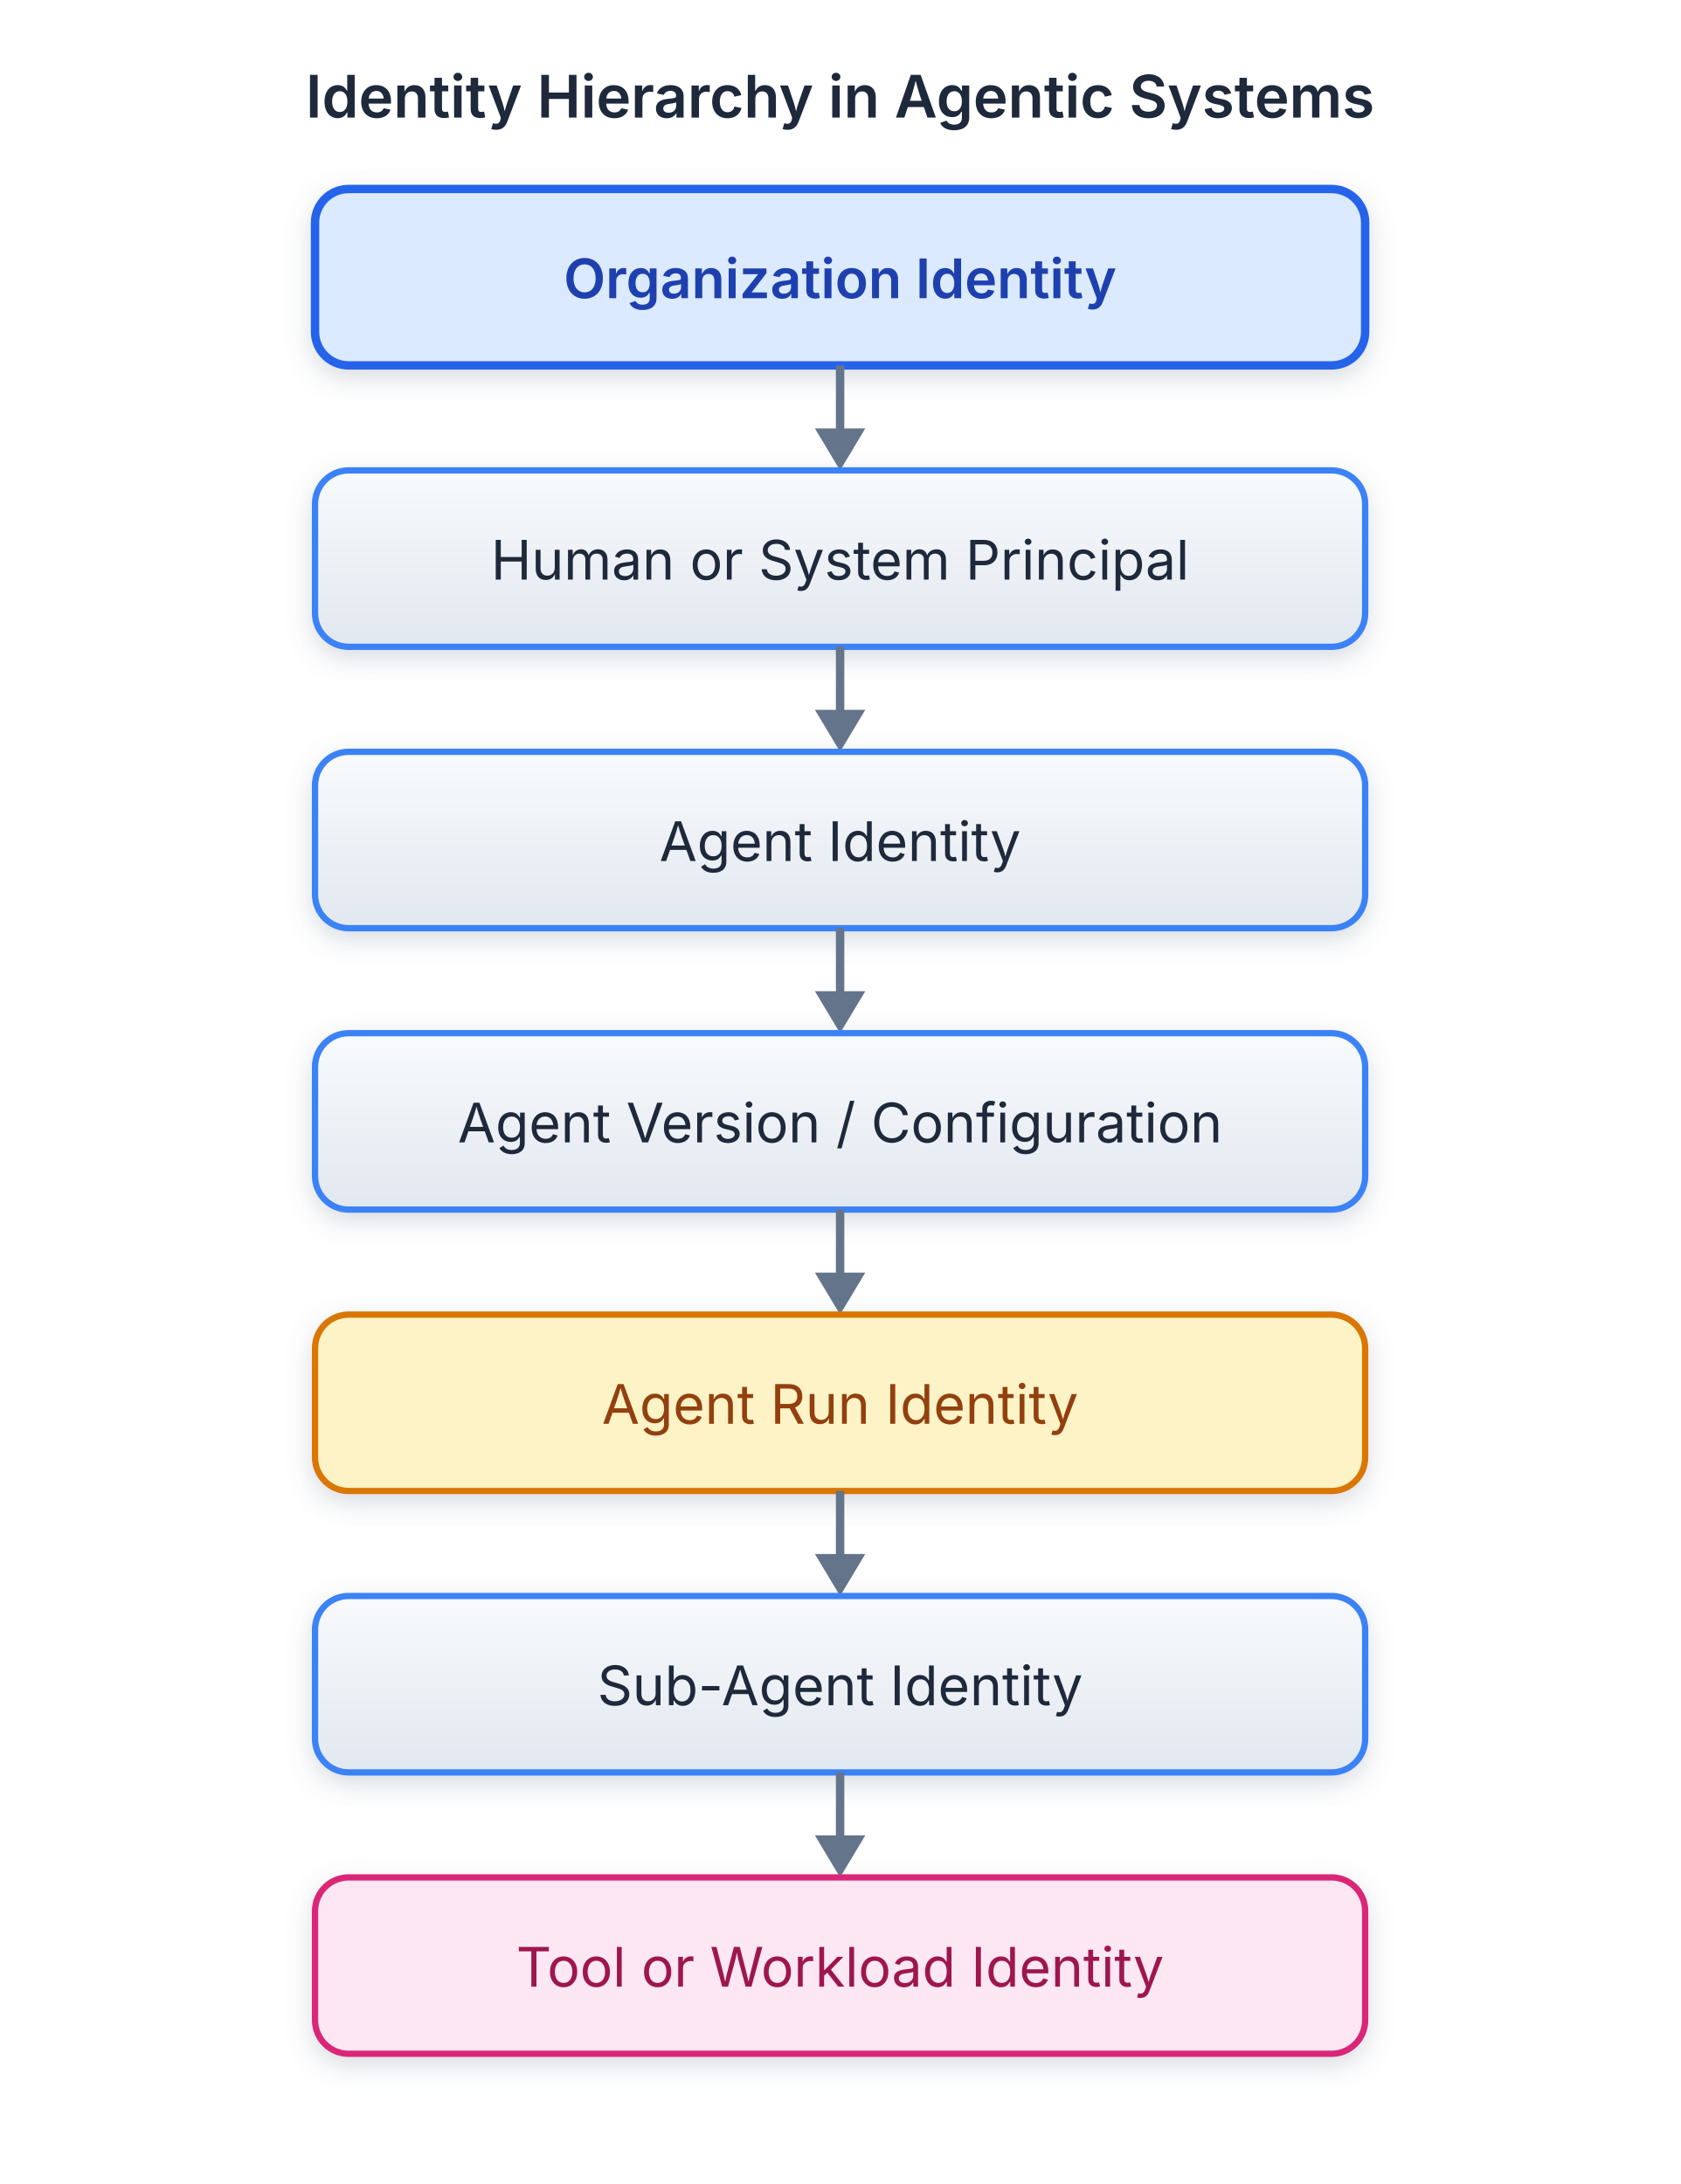
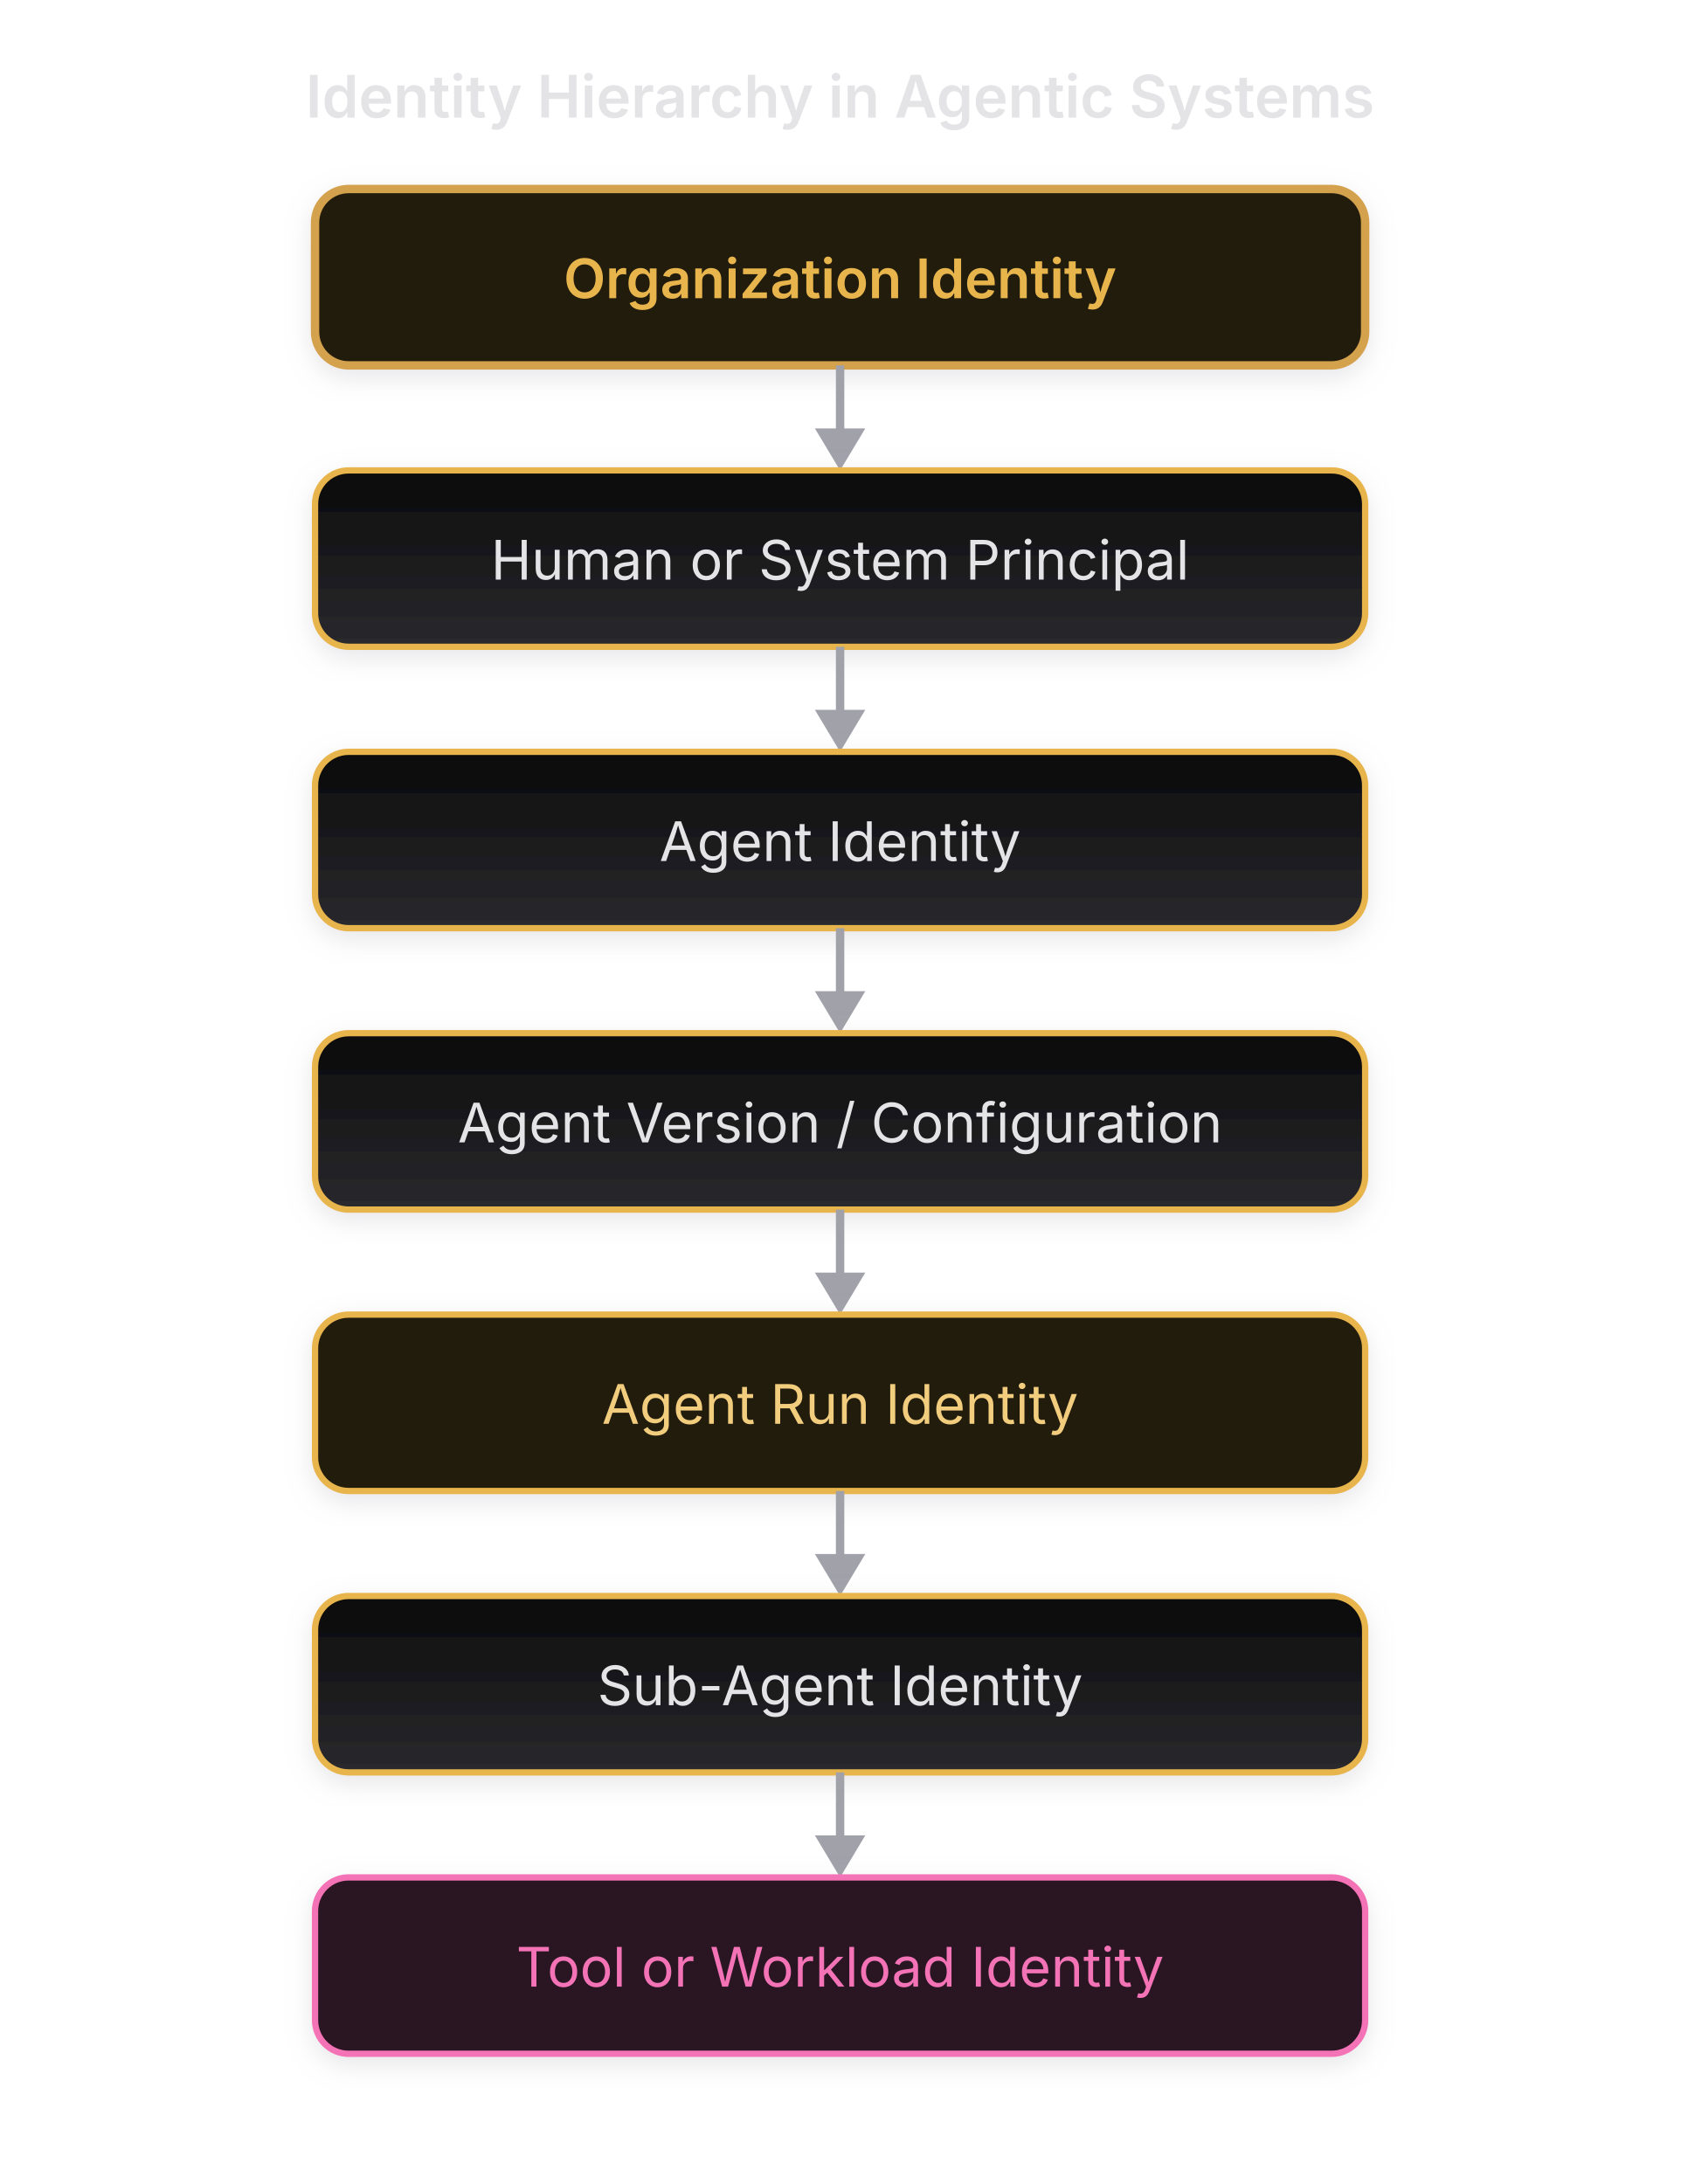
- <svg xmlns="http://www.w3.org/2000/svg" width="400" height="520" viewBox="0 0 400 520">
+ <svg xmlns="http://www.w3.org/2000/svg" style="background:#0A0A0A" width="400" height="520" viewBox="0 0 400 520">
  <defs>
    <linearGradient id="boxGrad" x1="0%" y1="0%" x2="0%" y2="100%">
-       <stop offset="0%" style="stop-color:#f8fafc;stop-opacity:1" />
-       <stop offset="100%" style="stop-color:#e2e8f0;stop-opacity:1" />
+       <stop offset="0%" style="stop-color:#0A0A0A;stop-opacity:1" />
+       <stop offset="100%" style="stop-color:#2A2A2E;stop-opacity:1" />
    </linearGradient>
    <filter id="shadow" x="-20%" y="-20%" width="140%" height="140%">
-       <feDropShadow dx="0" dy="2" stdDeviation="3" flood-color="#64748b" flood-opacity="0.25" />
+       <feDropShadow dx="0" dy="2" stdDeviation="3" flood-color="#A1A1AA" flood-opacity="0.25" />
    </filter>
  </defs>
-   <text x="200" y="28" text-anchor="middle" font-family="Inter, system-ui, sans-serif" font-size="14" font-weight="600" fill="#1e293b">Identity Hierarchy in Agentic Systems</text>
-   <g font-family="Inter, system-ui, sans-serif" font-size="13">
-     <rect x="75" y="45" width="250" height="42" rx="8" fill="#dbeafe" stroke="#2563eb" stroke-width="2" filter="url(#shadow)" />
-     <text x="200" y="71" text-anchor="middle" font-weight="600" fill="#1e40af">Organization Identity</text>
-     <line x1="200" y1="87" x2="200" y2="105" stroke="#64748b" stroke-width="2" />
-     <polygon points="200,112 194,102 206,102" fill="#64748b" />
-     <rect x="75" y="112" width="250" height="42" rx="8" fill="url(#boxGrad)" stroke="#3b82f6" stroke-width="1.5" filter="url(#shadow)" />
-     <text x="200" y="138" text-anchor="middle" fill="#1e293b">Human or System Principal</text>
-     <line x1="200" y1="154" x2="200" y2="172" stroke="#64748b" stroke-width="2" />
-     <polygon points="200,179 194,169 206,169" fill="#64748b" />
-     <rect x="75" y="179" width="250" height="42" rx="8" fill="url(#boxGrad)" stroke="#3b82f6" stroke-width="1.5" filter="url(#shadow)" />
-     <text x="200" y="205" text-anchor="middle" fill="#1e293b">Agent Identity</text>
-     <line x1="200" y1="221" x2="200" y2="239" stroke="#64748b" stroke-width="2" />
-     <polygon points="200,246 194,236 206,236" fill="#64748b" />
-     <rect x="75" y="246" width="250" height="42" rx="8" fill="url(#boxGrad)" stroke="#3b82f6" stroke-width="1.5" filter="url(#shadow)" />
-     <text x="200" y="272" text-anchor="middle" fill="#1e293b">Agent Version / Configuration</text>
-     <line x1="200" y1="288" x2="200" y2="306" stroke="#64748b" stroke-width="2" />
-     <polygon points="200,313 194,303 206,303" fill="#64748b" />
-     <rect x="75" y="313" width="250" height="42" rx="8" fill="#fef3c7" stroke="#d97706" stroke-width="1.5" filter="url(#shadow)" />
-     <text x="200" y="339" text-anchor="middle" fill="#92400e">Agent Run Identity</text>
-     <line x1="200" y1="355" x2="200" y2="373" stroke="#64748b" stroke-width="2" />
-     <polygon points="200,380 194,370 206,370" fill="#64748b" />
-     <rect x="75" y="380" width="250" height="42" rx="8" fill="url(#boxGrad)" stroke="#3b82f6" stroke-width="1.5" filter="url(#shadow)" />
-     <text x="200" y="406" text-anchor="middle" fill="#1e293b">Sub-Agent Identity</text>
-     <line x1="200" y1="422" x2="200" y2="440" stroke="#64748b" stroke-width="2" />
-     <polygon points="200,447 194,437 206,437" fill="#64748b" />
-     <rect x="75" y="447" width="250" height="42" rx="8" fill="#fce7f3" stroke="#db2777" stroke-width="1.5" filter="url(#shadow)" />
-     <text x="200" y="473" text-anchor="middle" fill="#9d174d">Tool or Workload Identity</text>
+   <text x="200" y="28" text-anchor="middle" font-family="Geist Variable, Space Grotesk, Inter, system-ui, sans-serif" font-size="14" font-weight="600" fill="#E4E4E7">Identity Hierarchy in Agentic Systems</text>
+   <g font-family="Geist Variable, Space Grotesk, Inter, system-ui, sans-serif" font-size="13">
+     <rect x="75" y="45" width="250" height="42" rx="8" fill="#241E10" stroke="#D4A24E" stroke-width="2" filter="url(#shadow)" />
+     <text x="200" y="71" text-anchor="middle" font-weight="600" fill="#E8B54D">Organization Identity</text>
+     <line x1="200" y1="87" x2="200" y2="105" stroke="#A1A1AA" stroke-width="2" />
+     <polygon points="200,112 194,102 206,102" fill="#A1A1AA" />
+     <rect x="75" y="112" width="250" height="42" rx="8" fill="url(#boxGrad)" stroke="#E8B54D" stroke-width="1.5" filter="url(#shadow)" />
+     <text x="200" y="138" text-anchor="middle" fill="#E4E4E7">Human or System Principal</text>
+     <line x1="200" y1="154" x2="200" y2="172" stroke="#A1A1AA" stroke-width="2" />
+     <polygon points="200,179 194,169 206,169" fill="#A1A1AA" />
+     <rect x="75" y="179" width="250" height="42" rx="8" fill="url(#boxGrad)" stroke="#E8B54D" stroke-width="1.5" filter="url(#shadow)" />
+     <text x="200" y="205" text-anchor="middle" fill="#E4E4E7">Agent Identity</text>
+     <line x1="200" y1="221" x2="200" y2="239" stroke="#A1A1AA" stroke-width="2" />
+     <polygon points="200,246 194,236 206,236" fill="#A1A1AA" />
+     <rect x="75" y="246" width="250" height="42" rx="8" fill="url(#boxGrad)" stroke="#E8B54D" stroke-width="1.5" filter="url(#shadow)" />
+     <text x="200" y="272" text-anchor="middle" fill="#E4E4E7">Agent Version / Configuration</text>
+     <line x1="200" y1="288" x2="200" y2="306" stroke="#A1A1AA" stroke-width="2" />
+     <polygon points="200,313 194,303 206,303" fill="#A1A1AA" />
+     <rect x="75" y="313" width="250" height="42" rx="8" fill="#241E10" stroke="#E8B54D" stroke-width="1.5" filter="url(#shadow)" />
+     <text x="200" y="339" text-anchor="middle" fill="#F3CD7E">Agent Run Identity</text>
+     <line x1="200" y1="355" x2="200" y2="373" stroke="#A1A1AA" stroke-width="2" />
+     <polygon points="200,380 194,370 206,370" fill="#A1A1AA" />
+     <rect x="75" y="380" width="250" height="42" rx="8" fill="url(#boxGrad)" stroke="#E8B54D" stroke-width="1.5" filter="url(#shadow)" />
+     <text x="200" y="406" text-anchor="middle" fill="#E4E4E7">Sub-Agent Identity</text>
+     <line x1="200" y1="422" x2="200" y2="440" stroke="#A1A1AA" stroke-width="2" />
+     <polygon points="200,447 194,437 206,437" fill="#A1A1AA" />
+     <rect x="75" y="447" width="250" height="42" rx="8" fill="#2A1420" stroke="#F472B6" stroke-width="1.5" filter="url(#shadow)" />
+     <text x="200" y="473" text-anchor="middle" fill="#F472B6">Tool or Workload Identity</text>
  </g>
</svg>
